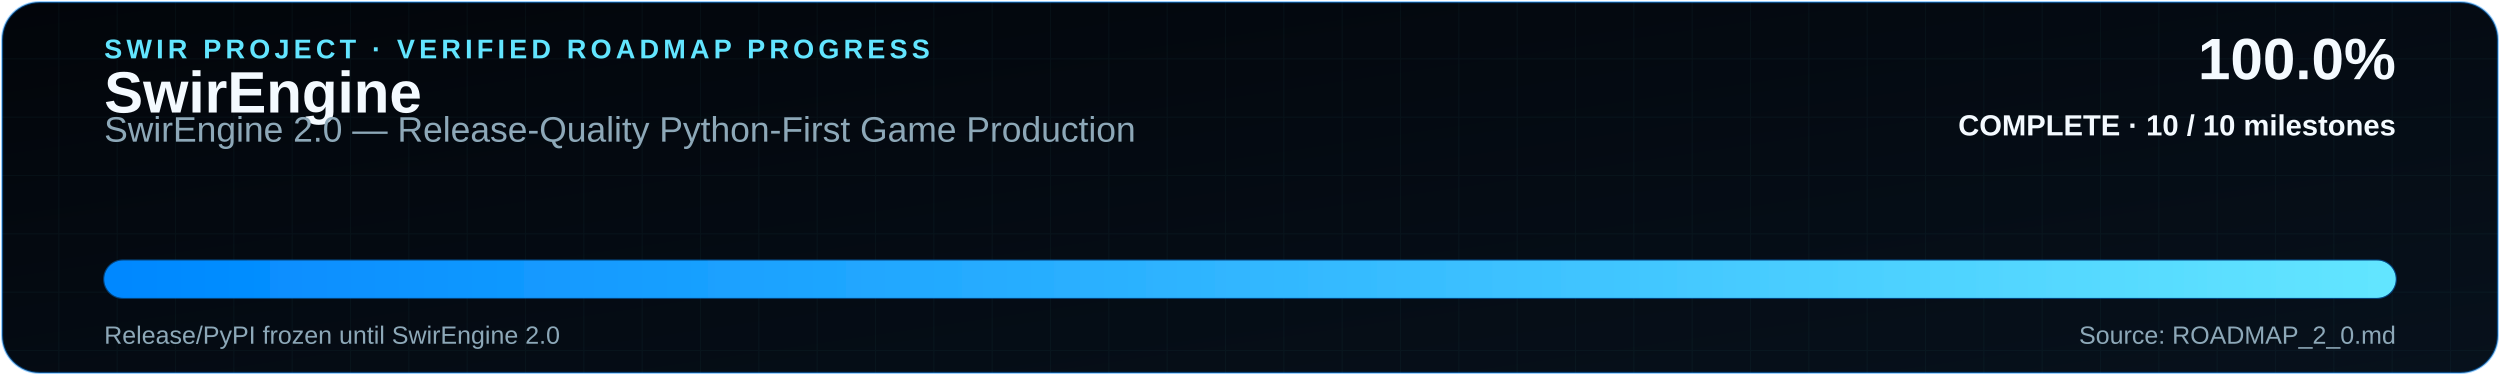
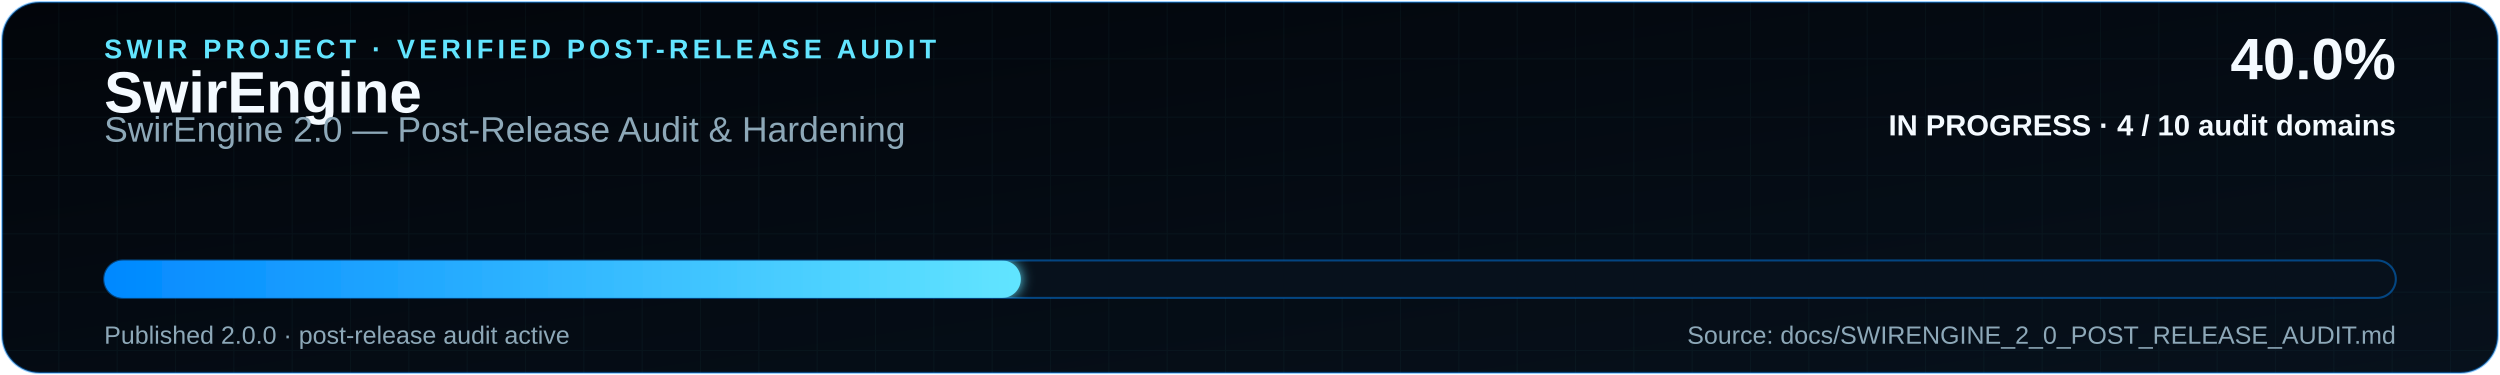
<svg xmlns="http://www.w3.org/2000/svg" width="1200" height="180" viewBox="0 0 1200 180" role="img" aria-labelledby="title desc">
  <defs>
    <linearGradient id="panel" x1="0" y1="0" x2="1" y2="1">
      <stop offset="0" stop-color="#02050A" />
      <stop offset="1" stop-color="#07111C" />
    </linearGradient>
    <linearGradient id="progressGradient" x1="0" y1="0" x2="1" y2="0">
      <stop offset="0" stop-color="#0088FF" />
      <stop offset="1" stop-color="#62E5FF" />
    </linearGradient>
    <filter id="softGlow" x="-10%" y="-80%" width="120%" height="260%">
      <feGaussianBlur stdDeviation="3" result="blur" />
      <feMerge>
        <feMergeNode in="blur" />
        <feMergeNode in="SourceGraphic" />
      </feMerge>
    </filter>
    <pattern id="grid" width="28" height="28" patternUnits="userSpaceOnUse">
      <path d="M 28 0 L 0 0 0 28" fill="none" stroke="#62E5FF" stroke-opacity="0.035" stroke-width="1" />
    </pattern>
    <clipPath id="trackClip">
      <rect x="50" y="125" width="1100" height="18" rx="9" />
    </clipPath>
    <style>
      text { font-family: "Segoe UI", Arial, sans-serif; }
      .label { fill: #62E5FF; font-size: 13px; font-weight: 700; letter-spacing: 2px; }
      .project { fill: #F4FAFF; font-size: 28px; font-weight: 700; }
      .scope { fill: #8DA8B8; font-size: 17px; }
      .meta { fill: #F4FAFF; font-size: 14px; font-weight: 600; }
      .release { fill: #8DA8B8; font-size: 12px; }
    </style>
  </defs>
  <rect x="1" y="1" width="1198" height="178" rx="18" fill="url(#panel)" stroke="#0088FF" stroke-opacity="0.42" />
  <rect x="1" y="1" width="1198" height="178" rx="18" fill="url(#grid)" />
-   <text x="50" y="28" class="label">SWIR PROJECT · VERIFIED ROADMAP PROGRESS</text>
+   <text x="50" y="28" class="label">SWIR PROJECT · VERIFIED POST-RELEASE AUDIT</text>
  <text x="50" y="54" class="project">SwirEngine</text>
-   <text x="50" y="68" class="scope">SwirEngine 2.0 — Release-Quality Python-First Game Production</text>
-   <text x="1150" y="38" text-anchor="end" class="project">100.0%</text>
-   <text x="1150" y="65" text-anchor="end" class="meta">COMPLETE · 10 / 10 milestones</text>
+   <text x="50" y="68" class="scope">SwirEngine 2.0 — Post-Release Audit &amp; Hardening</text>
+   <text x="1150" y="38" text-anchor="end" class="project">40.0%</text>
+   <text x="1150" y="65" text-anchor="end" class="meta">IN PROGRESS · 4 / 10 audit domains</text>
  <rect x="50" y="125" width="1100" height="18" rx="9" fill="#07111C" stroke="#0088FF" stroke-opacity="0.45" />
-   <rect x="50" y="125" width="1100" height="18" rx="9" fill="url(#progressGradient)" filter="url(#softGlow)" clip-path="url(#trackClip)" />
-   <text x="50" y="165" class="release">Release/PyPI frozen until SwirEngine 2.0</text>
-   <text x="1150" y="165" text-anchor="end" class="release">Source: ROADMAP_2_0.md</text>
+   <rect x="50" y="125" width="440" height="18" rx="9" fill="url(#progressGradient)" filter="url(#softGlow)" clip-path="url(#trackClip)" />
+   <text x="50" y="165" class="release">Published 2.0.0 · post-release audit active</text>
+   <text x="1150" y="165" text-anchor="end" class="release">Source: docs/SWIRENGINE_2_0_POST_RELEASE_AUDIT.md</text>
</svg>
